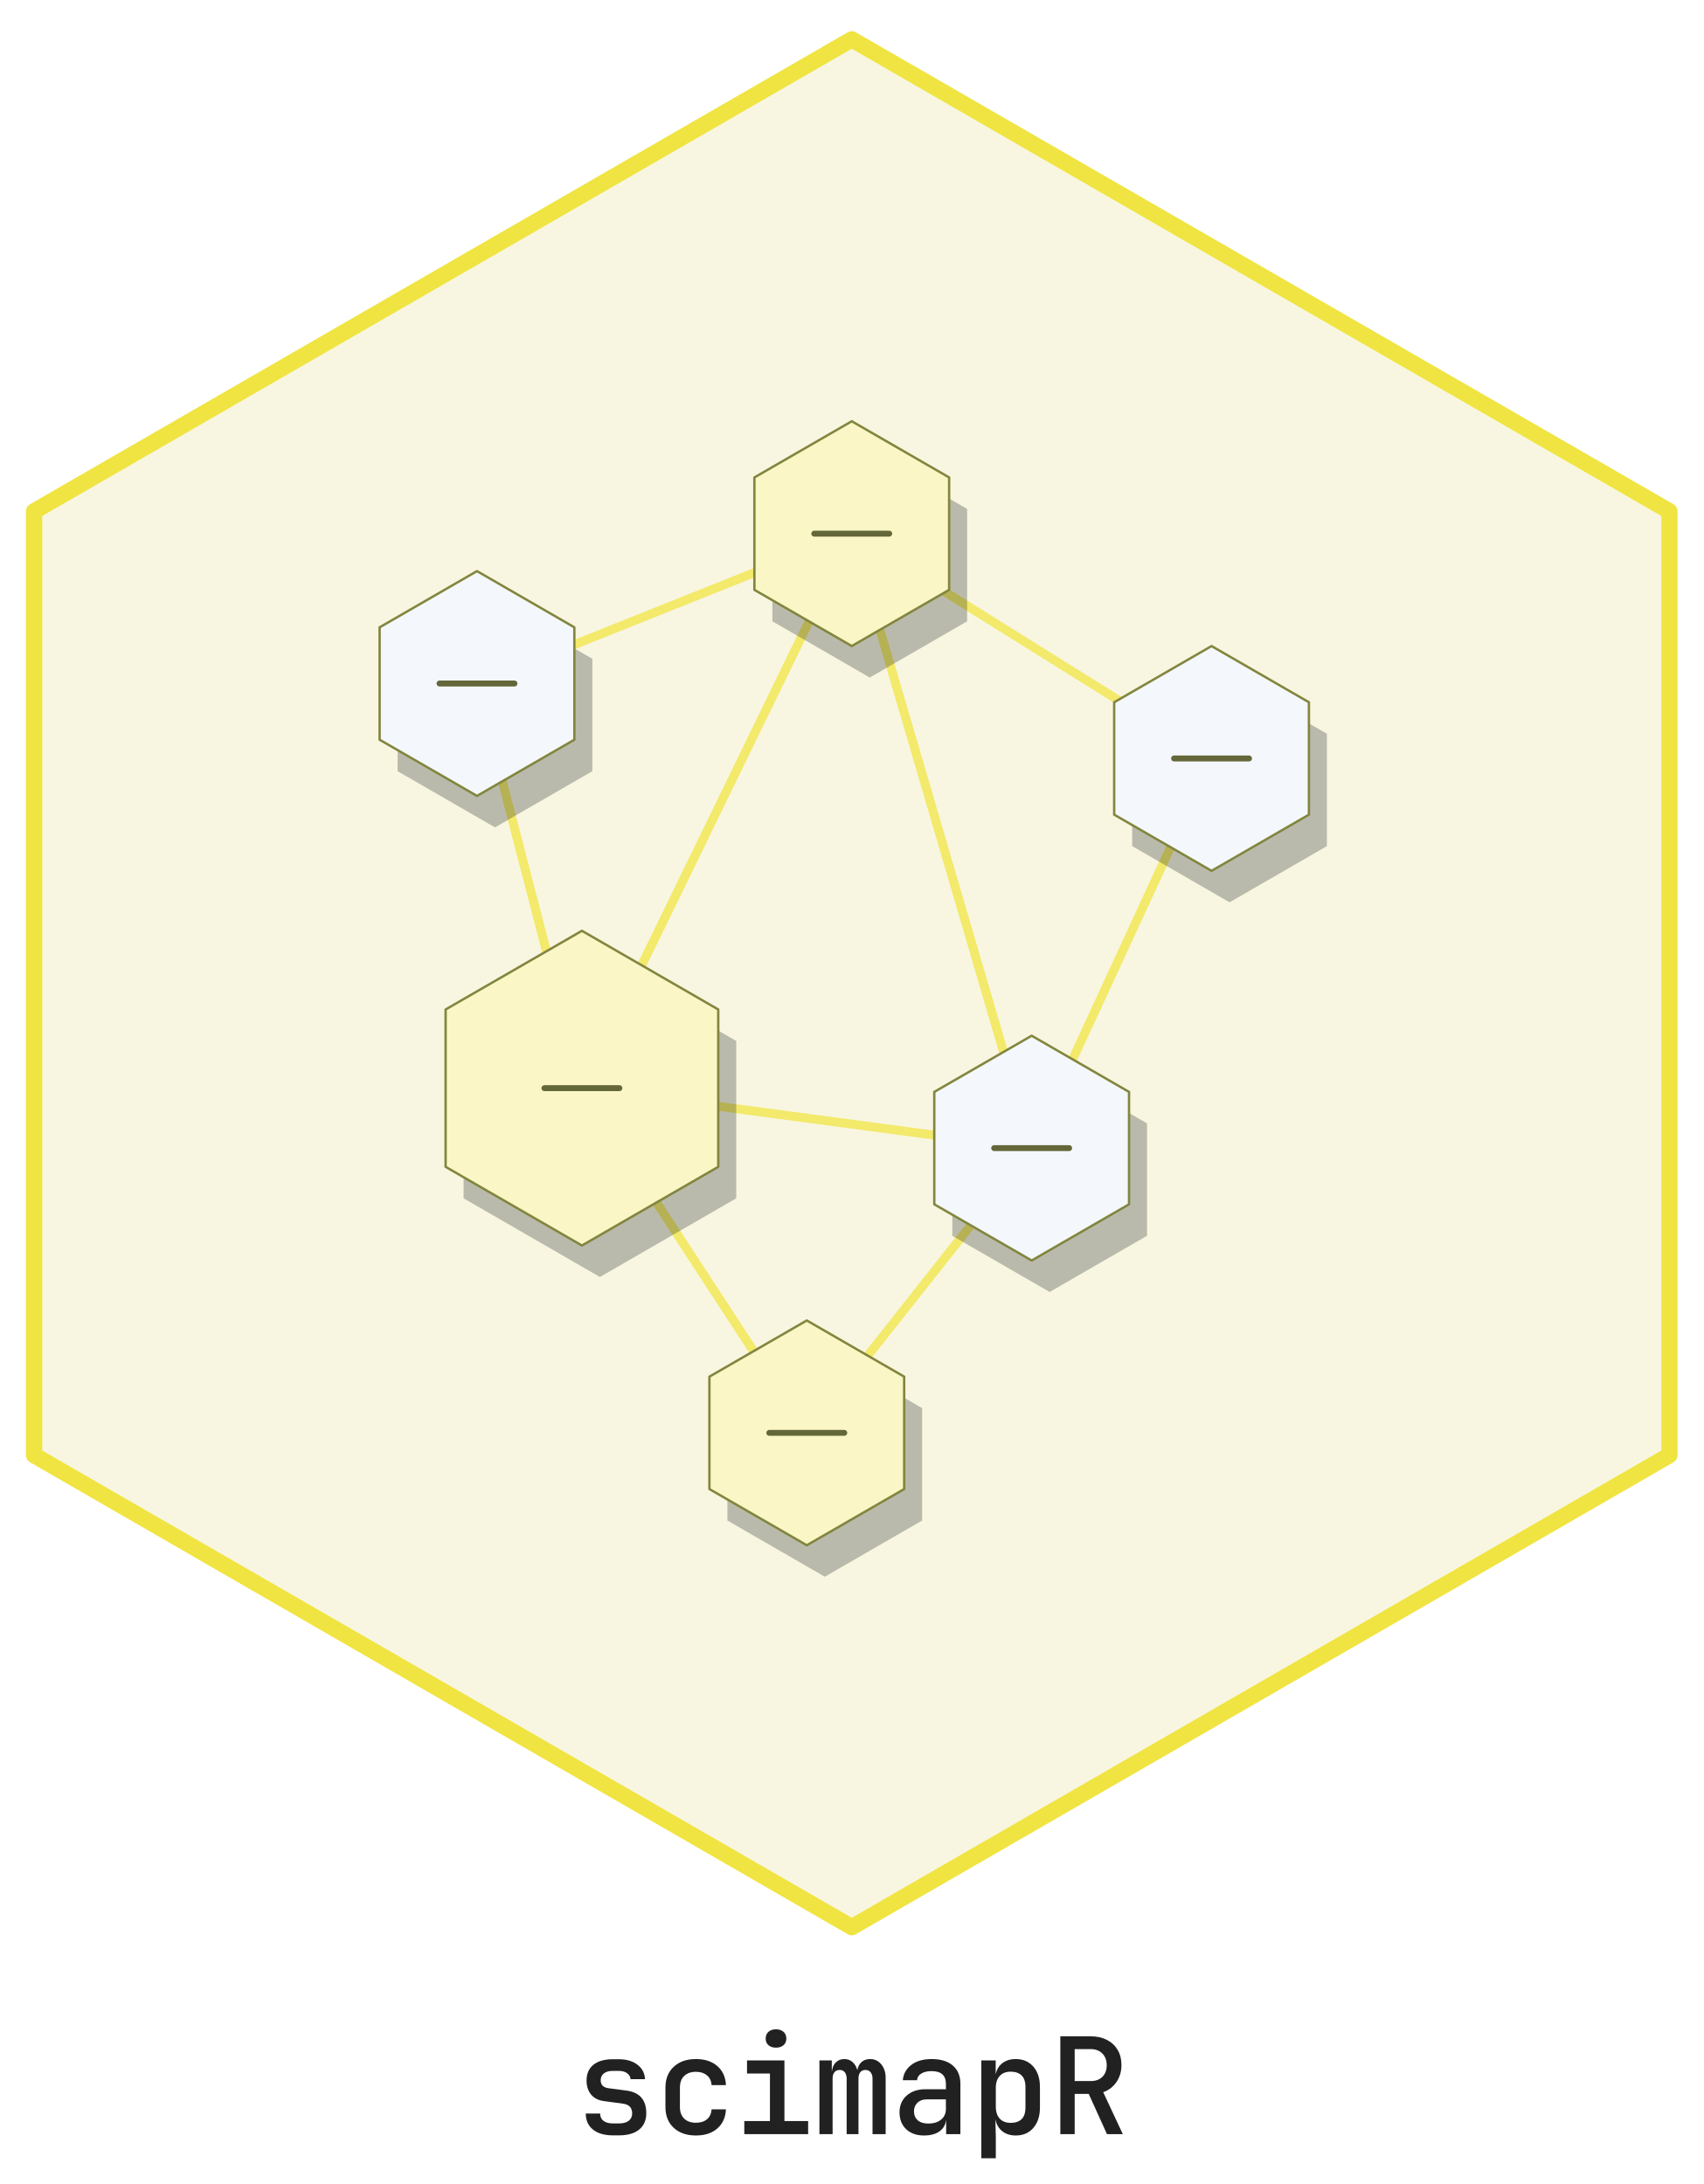
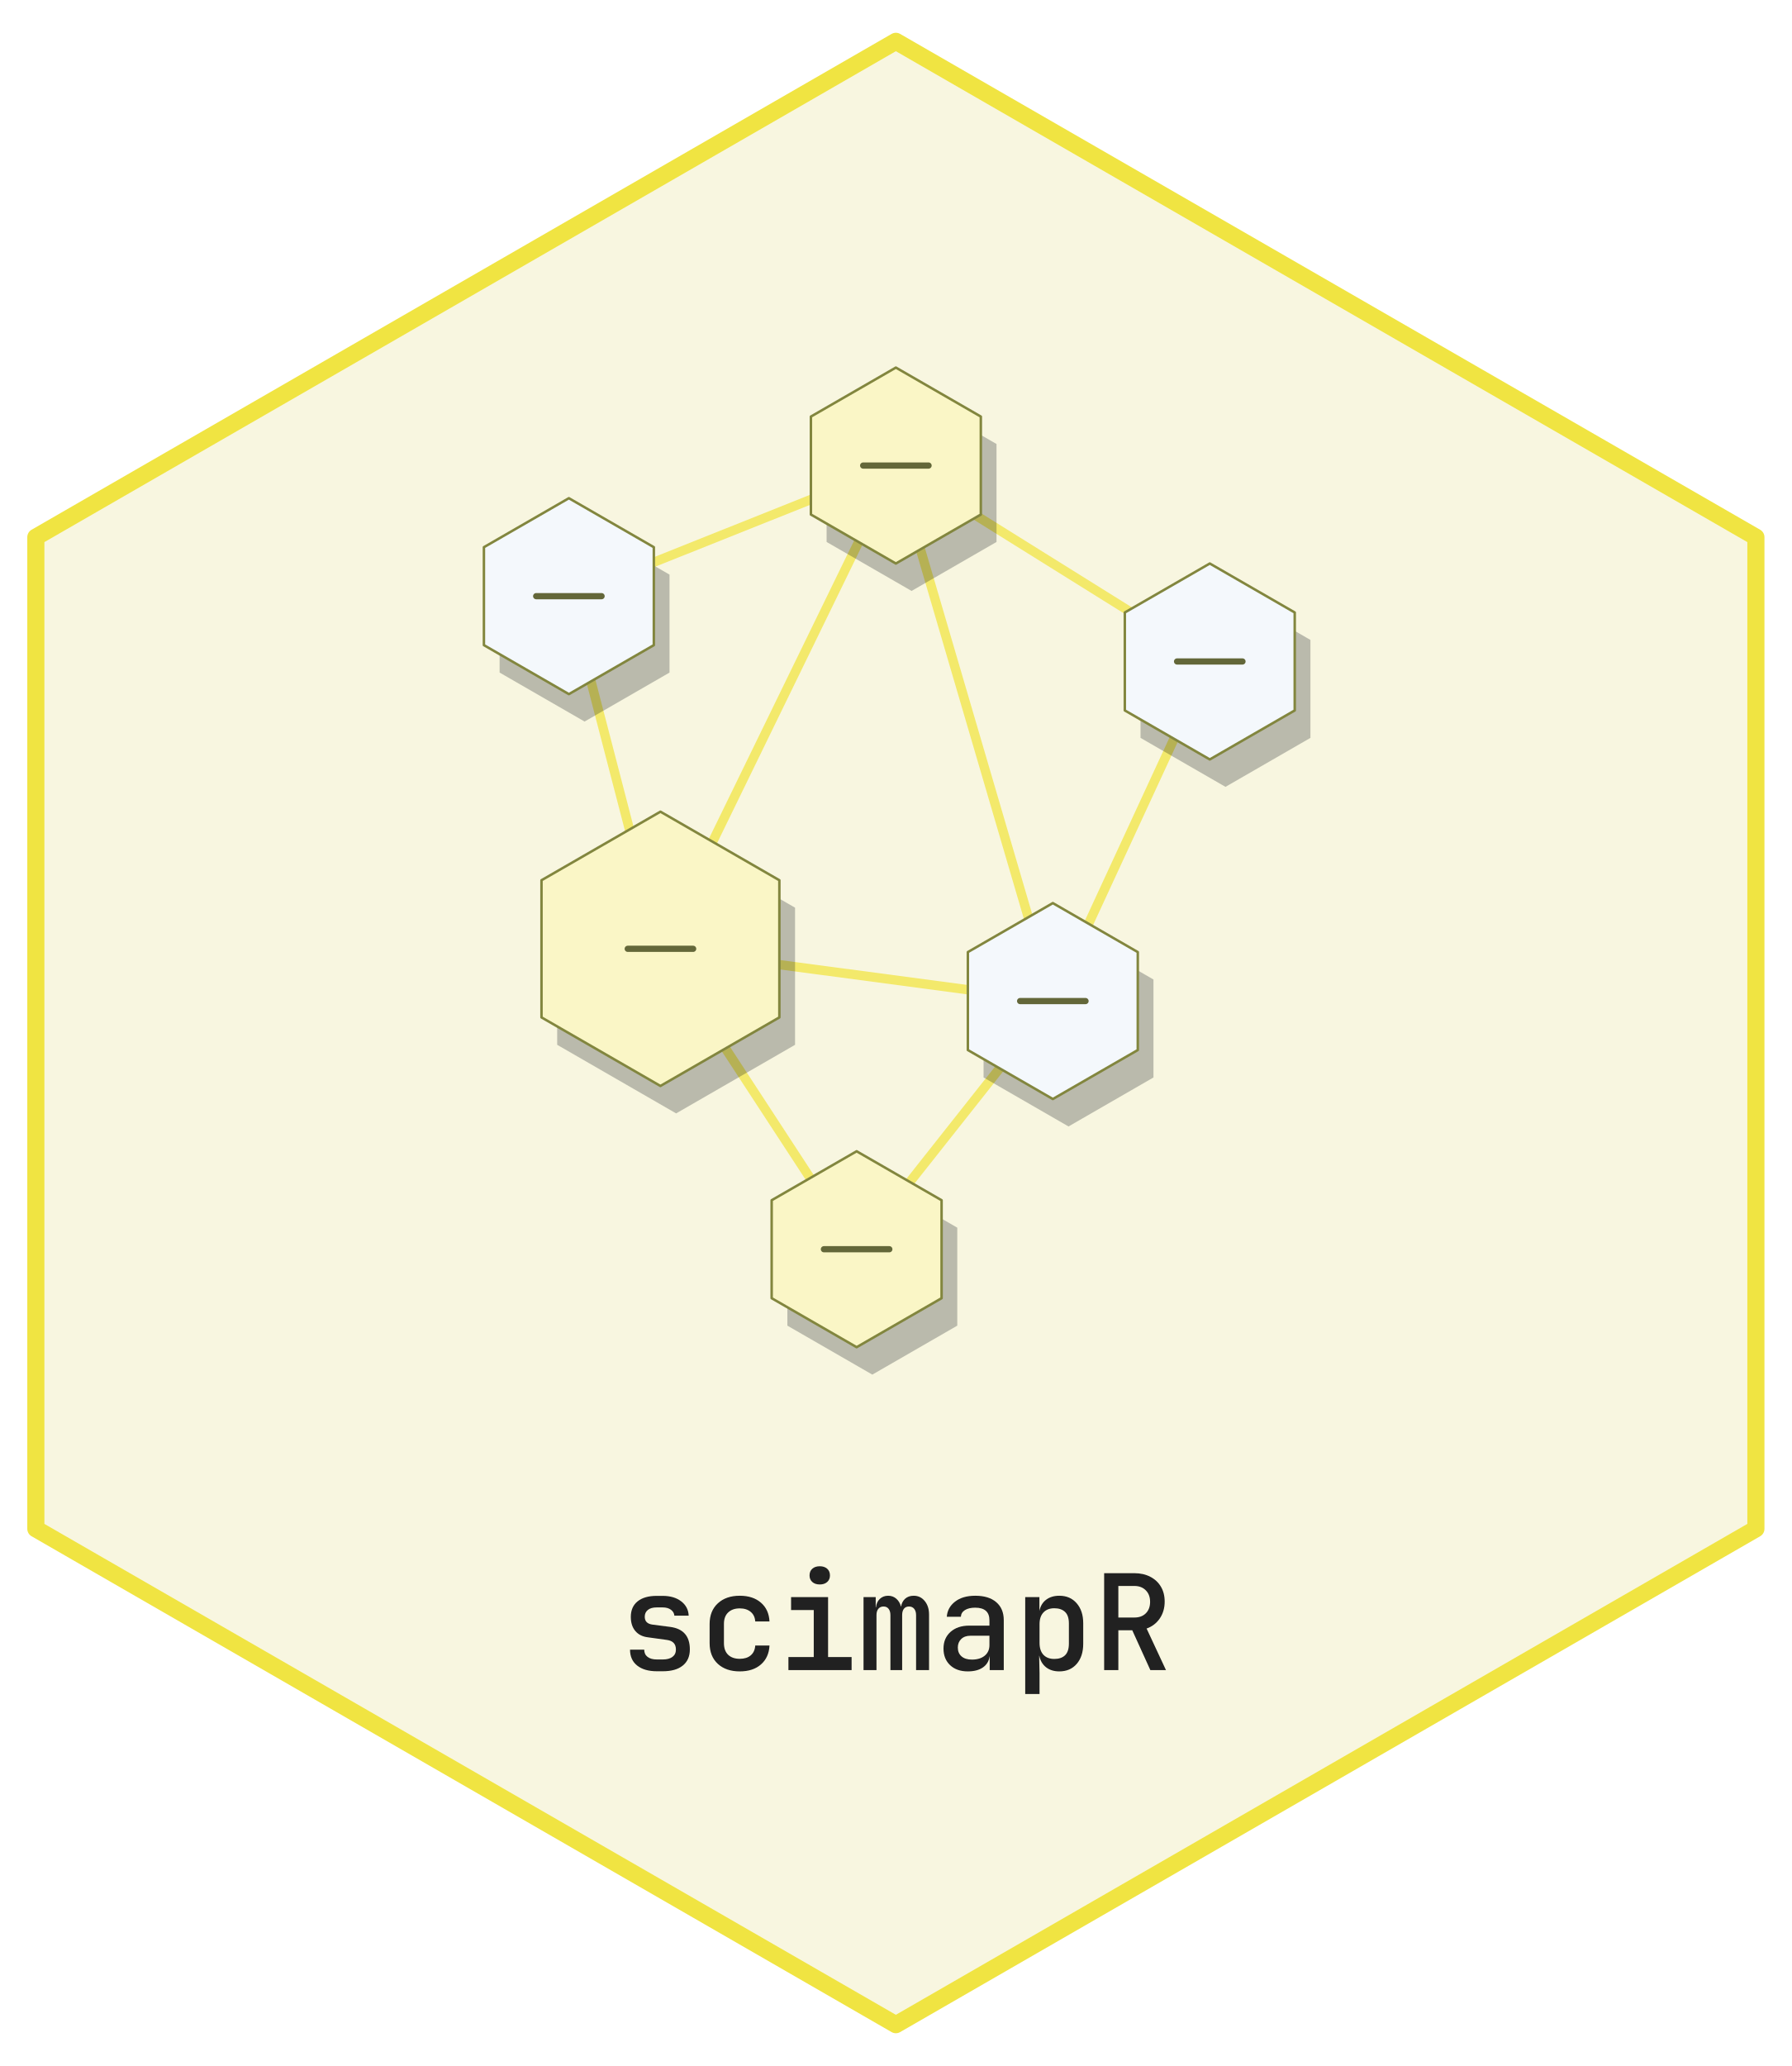
- <svg xmlns="http://www.w3.org/2000/svg" xmlns:xlink="http://www.w3.org/1999/xlink" width="432pt" height="554pt" viewBox="0 0 432 554">
+ <svg xmlns="http://www.w3.org/2000/svg" xmlns:xlink="http://www.w3.org/1999/xlink" width="432pt" height="498pt" viewBox="0 0 432 498">
  <defs>
    <g>
      <g id="glyph-0-0">
-         <path d="M 9.453 0.312 C 7.297 0.312 5.602 -0.176 4.375 -1.156 C 3.156 -2.133 2.547 -3.492 2.547 -5.234 L 6.188 -5.234 C 6.188 -4.441 6.469 -3.82 7.031 -3.375 C 7.602 -2.938 8.41 -2.719 9.453 -2.719 L 10.953 -2.719 C 12.016 -2.719 12.836 -2.938 13.422 -3.375 C 14.016 -3.82 14.312 -4.453 14.312 -5.266 C 14.312 -6.691 13.551 -7.508 12.031 -7.719 L 7.109 -8.391 C 5.723 -8.578 4.648 -9.129 3.891 -10.047 C 3.129 -10.961 2.75 -12.16 2.75 -13.641 C 2.75 -15.336 3.328 -16.656 4.484 -17.594 C 5.641 -18.531 7.273 -19 9.391 -19 L 10.906 -19 C 12.863 -19 14.445 -18.535 15.656 -17.609 C 16.863 -16.68 17.504 -15.457 17.578 -13.938 L 13.906 -13.938 C 13.863 -14.551 13.57 -15.055 13.031 -15.453 C 12.5 -15.848 11.789 -16.047 10.906 -16.047 L 9.391 -16.047 C 8.41 -16.047 7.656 -15.828 7.125 -15.391 C 6.594 -14.961 6.328 -14.391 6.328 -13.672 C 6.328 -12.516 6.973 -11.844 8.266 -11.656 L 12.891 -11.047 C 16.223 -10.598 17.891 -8.68 17.891 -5.297 C 17.891 -3.516 17.285 -2.133 16.078 -1.156 C 14.879 -0.176 13.172 0.312 10.953 0.312 Z M 9.453 0.312 " />
+         <path d="M 8.891 0.281 C 6.867 0.281 5.281 -0.176 4.125 -1.094 C 2.977 -2.008 2.406 -3.285 2.406 -4.922 L 5.828 -4.922 C 5.828 -4.18 6.094 -3.602 6.625 -3.188 C 7.156 -2.77 7.91 -2.562 8.891 -2.562 L 10.297 -2.562 C 11.305 -2.562 12.086 -2.77 12.641 -3.188 C 13.191 -3.602 13.469 -4.191 13.469 -4.953 C 13.469 -6.297 12.754 -7.066 11.328 -7.266 L 6.688 -7.906 C 5.383 -8.07 4.375 -8.586 3.656 -9.453 C 2.945 -10.316 2.594 -11.441 2.594 -12.828 C 2.594 -14.43 3.133 -15.676 4.219 -16.562 C 5.312 -17.445 6.848 -17.891 8.828 -17.891 L 10.266 -17.891 C 12.109 -17.891 13.598 -17.453 14.734 -16.578 C 15.879 -15.703 16.484 -14.551 16.547 -13.125 L 13.094 -13.125 C 13.051 -13.695 12.773 -14.172 12.266 -14.547 C 11.766 -14.922 11.098 -15.109 10.266 -15.109 L 8.828 -15.109 C 7.91 -15.109 7.203 -14.906 6.703 -14.5 C 6.203 -14.094 5.953 -13.547 5.953 -12.859 C 5.953 -11.773 6.562 -11.145 7.781 -10.969 L 12.125 -10.406 C 15.258 -9.977 16.828 -8.172 16.828 -4.984 C 16.828 -3.305 16.258 -2.008 15.125 -1.094 C 14 -0.176 12.391 0.281 10.297 0.281 Z M 8.891 0.281 " />
      </g>
      <g id="glyph-0-1">
-         <path d="M 10.469 0.344 C 8.133 0.344 6.266 -0.301 4.859 -1.594 C 3.453 -2.883 2.75 -4.656 2.75 -6.906 L 2.75 -11.797 C 2.75 -14.035 3.453 -15.801 4.859 -17.094 C 6.266 -18.395 8.133 -19.047 10.469 -19.047 C 12.738 -19.047 14.551 -18.453 15.906 -17.266 C 17.27 -16.086 18 -14.477 18.094 -12.438 L 14.453 -12.438 C 14.379 -13.508 13.984 -14.336 13.266 -14.922 C 12.555 -15.516 11.625 -15.812 10.469 -15.812 C 9.227 -15.812 8.242 -15.461 7.516 -14.766 C 6.785 -14.078 6.422 -13.098 6.422 -11.828 L 6.422 -6.906 C 6.422 -5.613 6.785 -4.617 7.516 -3.922 C 8.242 -3.234 9.227 -2.891 10.469 -2.891 C 11.645 -2.891 12.582 -3.18 13.281 -3.766 C 13.988 -4.359 14.379 -5.203 14.453 -6.297 L 18.094 -6.297 C 18 -4.254 17.27 -2.633 15.906 -1.438 C 14.551 -0.25 12.738 0.344 10.469 0.344 Z M 10.469 0.344 " />
+         <path d="M 9.859 0.312 C 7.66 0.312 5.898 -0.289 4.578 -1.5 C 3.254 -2.719 2.594 -4.383 2.594 -6.5 L 2.594 -11.109 C 2.594 -13.211 3.254 -14.875 4.578 -16.094 C 5.898 -17.312 7.66 -17.922 9.859 -17.922 C 11.992 -17.922 13.695 -17.363 14.969 -16.25 C 16.25 -15.145 16.938 -13.633 17.031 -11.719 L 13.594 -11.719 C 13.531 -12.719 13.16 -13.492 12.484 -14.047 C 11.816 -14.598 10.941 -14.875 9.859 -14.875 C 8.68 -14.875 7.75 -14.547 7.062 -13.891 C 6.383 -13.242 6.047 -12.328 6.047 -11.141 L 6.047 -6.5 C 6.047 -5.281 6.383 -4.344 7.062 -3.688 C 7.75 -3.039 8.68 -2.719 9.859 -2.719 C 10.961 -2.719 11.844 -2.992 12.5 -3.547 C 13.164 -4.109 13.531 -4.898 13.594 -5.922 L 17.031 -5.922 C 16.938 -4.004 16.25 -2.484 14.969 -1.359 C 13.695 -0.242 11.992 0.312 9.859 0.312 Z M 9.859 0.312 " />
      </g>
      <g id="glyph-0-2">
-         <path d="M 2.75 0 L 2.75 -3.328 L 9.25 -3.328 L 9.25 -15.375 L 3.438 -15.375 L 3.438 -18.703 L 12.922 -18.703 L 12.922 -3.328 L 18.938 -3.328 L 18.938 0 Z M 10.781 -21.938 C 9.988 -21.938 9.352 -22.145 8.875 -22.562 C 8.406 -22.977 8.172 -23.535 8.172 -24.234 C 8.172 -24.961 8.406 -25.535 8.875 -25.953 C 9.352 -26.379 9.988 -26.594 10.781 -26.594 C 11.57 -26.594 12.207 -26.379 12.688 -25.953 C 13.164 -25.535 13.406 -24.961 13.406 -24.234 C 13.406 -23.535 13.164 -22.977 12.688 -22.562 C 12.207 -22.145 11.57 -21.938 10.781 -21.938 Z M 10.781 -21.938 " />
+         <path d="M 2.594 0 L 2.594 -3.141 L 8.703 -3.141 L 8.703 -14.469 L 3.234 -14.469 L 3.234 -17.594 L 12.156 -17.594 L 12.156 -3.141 L 17.828 -3.141 L 17.828 0 Z M 10.156 -20.641 C 9.406 -20.641 8.805 -20.836 8.359 -21.234 C 7.91 -21.629 7.688 -22.156 7.688 -22.812 C 7.688 -23.5 7.91 -24.039 8.359 -24.438 C 8.805 -24.832 9.406 -25.031 10.156 -25.031 C 10.895 -25.031 11.488 -24.832 11.938 -24.438 C 12.383 -24.039 12.609 -23.5 12.609 -22.812 C 12.609 -22.156 12.383 -21.629 11.938 -21.234 C 11.488 -20.836 10.895 -20.641 10.156 -20.641 Z M 10.156 -20.641 " />
      </g>
      <g id="glyph-0-3">
-         <path d="M 1.797 0 L 1.797 -18.703 L 4.938 -18.703 L 4.938 -16.078 L 5 -16.078 C 5.094 -16.961 5.422 -17.676 5.984 -18.219 C 6.547 -18.77 7.258 -19.047 8.125 -19.047 C 8.938 -19.047 9.629 -18.789 10.203 -18.281 C 10.785 -17.77 11.191 -17.082 11.422 -16.219 C 11.555 -17.082 11.906 -17.77 12.469 -18.281 C 13.039 -18.789 13.77 -19.047 14.656 -19.047 C 15.812 -19.047 16.754 -18.598 17.484 -17.703 C 18.223 -16.805 18.594 -15.656 18.594 -14.25 L 18.594 0 L 15.266 0 L 15.266 -14.078 C 15.266 -14.754 15.102 -15.289 14.781 -15.688 C 14.469 -16.082 14.031 -16.281 13.469 -16.281 C 12.895 -16.281 12.457 -16.086 12.156 -15.703 C 11.852 -15.316 11.703 -14.785 11.703 -14.109 L 11.703 0 L 8.703 0 L 8.703 -14.078 C 8.703 -14.754 8.547 -15.289 8.234 -15.688 C 7.93 -16.082 7.5 -16.281 6.938 -16.281 C 6.375 -16.281 5.93 -16.086 5.609 -15.703 C 5.297 -15.316 5.141 -14.785 5.141 -14.109 L 5.141 0 Z M 1.797 0 " />
+         <path d="M 1.703 0 L 1.703 -17.594 L 4.641 -17.594 L 4.641 -15.141 L 4.703 -15.141 C 4.785 -15.973 5.094 -16.645 5.625 -17.156 C 6.164 -17.664 6.836 -17.922 7.641 -17.922 C 8.41 -17.922 9.066 -17.68 9.609 -17.203 C 10.16 -16.723 10.539 -16.078 10.75 -15.266 C 10.875 -16.078 11.203 -16.723 11.734 -17.203 C 12.273 -17.68 12.961 -17.922 13.797 -17.922 C 14.879 -17.922 15.766 -17.5 16.453 -16.656 C 17.148 -15.812 17.5 -14.727 17.5 -13.406 L 17.5 0 L 14.375 0 L 14.375 -13.25 C 14.375 -13.883 14.223 -14.391 13.922 -14.766 C 13.617 -15.141 13.203 -15.328 12.672 -15.328 C 12.141 -15.328 11.727 -15.145 11.438 -14.781 C 11.156 -14.414 11.016 -13.914 11.016 -13.281 L 11.016 0 L 8.188 0 L 8.188 -13.25 C 8.188 -13.883 8.039 -14.391 7.75 -14.766 C 7.469 -15.141 7.062 -15.328 6.531 -15.328 C 6 -15.328 5.582 -15.145 5.281 -14.781 C 4.977 -14.414 4.828 -13.914 4.828 -13.281 L 4.828 0 Z M 1.703 0 " />
      </g>
      <g id="glyph-0-4">
-         <path d="M 8.328 0.344 C 6.422 0.344 4.906 -0.191 3.781 -1.266 C 2.664 -2.348 2.109 -3.766 2.109 -5.516 C 2.109 -7.273 2.707 -8.691 3.906 -9.766 C 5.113 -10.848 6.711 -11.391 8.703 -11.391 L 13.875 -11.391 L 13.875 -12.75 C 13.875 -14.906 12.66 -15.984 10.234 -15.984 C 9.148 -15.984 8.273 -15.773 7.609 -15.359 C 6.953 -14.953 6.602 -14.391 6.562 -13.672 L 2.953 -13.672 C 3.066 -15.234 3.77 -16.52 5.062 -17.531 C 6.352 -18.539 8.086 -19.047 10.266 -19.047 C 12.578 -19.047 14.367 -18.492 15.641 -17.391 C 16.91 -16.285 17.547 -14.75 17.547 -12.781 L 17.547 0 L 13.938 0 L 13.938 -3.5 L 13.906 -3.5 C 13.75 -2.301 13.18 -1.359 12.203 -0.672 C 11.234 0.004 9.941 0.344 8.328 0.344 Z M 9.391 -2.688 C 10.766 -2.688 11.852 -3.02 12.656 -3.688 C 13.469 -4.352 13.875 -5.254 13.875 -6.391 L 13.875 -8.812 L 8.969 -8.812 C 8 -8.812 7.223 -8.523 6.641 -7.953 C 6.066 -7.391 5.781 -6.664 5.781 -5.781 C 5.781 -4.832 6.098 -4.078 6.734 -3.516 C 7.367 -2.961 8.254 -2.688 9.391 -2.688 Z M 9.391 -2.688 " />
+         <path d="M 7.844 0.312 C 6.051 0.312 4.625 -0.191 3.562 -1.203 C 2.508 -2.211 1.984 -3.539 1.984 -5.188 C 1.984 -6.852 2.547 -8.191 3.672 -9.203 C 4.805 -10.211 6.312 -10.719 8.188 -10.719 L 13.062 -10.719 L 13.062 -12 C 13.062 -14.031 11.914 -15.047 9.625 -15.047 C 8.602 -15.047 7.781 -14.852 7.156 -14.469 C 6.539 -14.082 6.211 -13.547 6.172 -12.859 L 2.781 -12.859 C 2.883 -14.336 3.547 -15.551 4.766 -16.5 C 5.984 -17.445 7.613 -17.922 9.656 -17.922 C 11.832 -17.922 13.52 -17.398 14.719 -16.359 C 15.914 -15.328 16.516 -13.883 16.516 -12.031 L 16.516 0 L 13.125 0 L 13.125 -3.297 L 13.094 -3.297 C 12.938 -2.16 12.398 -1.273 11.484 -0.641 C 10.566 -0.004 9.352 0.312 7.844 0.312 Z M 8.828 -2.531 C 10.129 -2.531 11.16 -2.844 11.922 -3.469 C 12.68 -4.102 13.062 -4.953 13.062 -6.016 L 13.062 -8.281 L 8.453 -8.281 C 7.535 -8.281 6.801 -8.016 6.25 -7.484 C 5.707 -6.953 5.438 -6.27 5.438 -5.438 C 5.438 -4.539 5.734 -3.832 6.328 -3.312 C 6.93 -2.789 7.766 -2.531 8.828 -2.531 Z M 8.828 -2.531 " />
      </g>
      <g id="glyph-0-5">
-         <path d="M 2.859 6.125 L 2.859 -18.703 L 6.5 -18.703 L 6.5 -15.156 C 6.75 -16.383 7.316 -17.336 8.203 -18.016 C 9.098 -18.703 10.227 -19.047 11.594 -19.047 C 13.445 -19.047 14.93 -18.406 16.047 -17.125 C 17.16 -15.844 17.719 -14.133 17.719 -12 L 17.719 -6.734 C 17.719 -4.578 17.16 -2.859 16.047 -1.578 C 14.93 -0.297 13.445 0.344 11.594 0.344 C 10.227 0.344 9.094 -0.008 8.188 -0.719 C 7.281 -1.438 6.703 -2.422 6.453 -3.672 L 6.422 -3.672 L 6.531 0.781 L 6.531 6.125 Z M 10.297 -2.859 C 11.473 -2.859 12.391 -3.164 13.047 -3.781 C 13.711 -4.406 14.047 -5.41 14.047 -6.797 L 14.047 -11.938 C 14.047 -13.289 13.711 -14.281 13.047 -14.906 C 12.391 -15.531 11.473 -15.844 10.297 -15.844 C 9.117 -15.844 8.195 -15.484 7.531 -14.766 C 6.863 -14.055 6.531 -13.055 6.531 -11.766 L 6.531 -6.969 C 6.531 -5.656 6.863 -4.641 7.531 -3.922 C 8.195 -3.211 9.117 -2.859 10.297 -2.859 Z M 10.297 -2.859 " />
+         <path d="M 2.688 5.766 L 2.688 -17.594 L 6.109 -17.594 L 6.109 -14.266 C 6.348 -15.422 6.883 -16.316 7.719 -16.953 C 8.562 -17.598 9.625 -17.922 10.906 -17.922 C 12.656 -17.922 14.051 -17.316 15.094 -16.109 C 16.145 -14.898 16.672 -13.297 16.672 -11.297 L 16.672 -6.344 C 16.672 -4.312 16.145 -2.691 15.094 -1.484 C 14.051 -0.285 12.656 0.312 10.906 0.312 C 9.625 0.312 8.555 -0.02 7.703 -0.688 C 6.859 -1.363 6.316 -2.285 6.078 -3.453 L 6.047 -3.453 L 6.141 0.734 L 6.141 5.766 Z M 9.703 -2.688 C 10.805 -2.688 11.664 -2.977 12.281 -3.562 C 12.906 -4.156 13.219 -5.102 13.219 -6.406 L 13.219 -11.234 C 13.219 -12.516 12.906 -13.445 12.281 -14.031 C 11.664 -14.613 10.805 -14.906 9.703 -14.906 C 8.586 -14.906 7.711 -14.566 7.078 -13.891 C 6.453 -13.223 6.141 -12.285 6.141 -11.078 L 6.141 -6.562 C 6.141 -5.32 6.453 -4.363 7.078 -3.688 C 7.711 -3.02 8.586 -2.688 9.703 -2.688 Z M 9.703 -2.688 " />
      </g>
      <g id="glyph-0-6">
-         <path d="M 2.891 0 L 2.891 -24.812 L 10.641 -24.812 C 12.18 -24.812 13.535 -24.508 14.703 -23.906 C 15.867 -23.312 16.773 -22.469 17.422 -21.375 C 18.066 -20.289 18.391 -19.016 18.391 -17.547 C 18.391 -15.891 17.969 -14.445 17.125 -13.219 C 16.289 -12 15.172 -11.141 13.766 -10.641 L 18.734 0 L 14.719 0 L 10.094 -10.203 L 6.531 -10.203 L 6.531 0 Z M 6.531 -13.469 L 10.641 -13.469 C 11.867 -13.469 12.844 -13.828 13.562 -14.547 C 14.289 -15.273 14.656 -16.25 14.656 -17.469 C 14.656 -18.719 14.285 -19.711 13.547 -20.453 C 12.805 -21.191 11.836 -21.562 10.641 -21.562 L 6.531 -21.562 Z M 6.531 -13.469 " />
+         <path d="M 2.719 0 L 2.719 -23.359 L 10.016 -23.359 C 11.461 -23.359 12.734 -23.07 13.828 -22.5 C 14.93 -21.938 15.785 -21.145 16.391 -20.125 C 17.004 -19.102 17.312 -17.898 17.312 -16.516 C 17.312 -14.953 16.914 -13.594 16.125 -12.438 C 15.332 -11.289 14.273 -10.484 12.953 -10.016 L 17.625 0 L 13.859 0 L 9.5 -9.594 L 6.141 -9.594 L 6.141 0 Z M 6.141 -12.672 L 10.016 -12.672 C 11.172 -12.672 12.086 -13.008 12.766 -13.688 C 13.453 -14.375 13.797 -15.297 13.797 -16.453 C 13.797 -17.617 13.445 -18.547 12.75 -19.234 C 12.062 -19.93 11.148 -20.281 10.016 -20.281 L 6.141 -20.281 Z M 6.141 -12.672 " />
      </g>
    </g>
  </defs>
-   <path fill-rule="nonzero" fill="rgb(97.255%, 96.471%, 87.843%)" fill-opacity="1" stroke-width="4.125" stroke-linecap="round" stroke-linejoin="round" stroke="rgb(94.118%, 89.412%, 25.882%)" stroke-opacity="1" stroke-miterlimit="10" d="M 216 9.977 L 423.359 129.695 L 423.359 369.133 L 216 488.855 L 8.641 369.133 L 8.641 129.695 Z M 216 9.977 " />
-   <path fill="none" stroke-width="2.25" stroke-linecap="round" stroke-linejoin="round" stroke="rgb(95.294%, 91.373%, 41.961%)" stroke-opacity="1" stroke-miterlimit="10" d="M 120.961 173.383 L 216 135.367 " />
-   <path fill="none" stroke-width="2.25" stroke-linecap="round" stroke-linejoin="round" stroke="rgb(95.294%, 91.373%, 41.961%)" stroke-opacity="1" stroke-miterlimit="10" d="M 216 135.367 L 307.238 192.391 " />
-   <path fill="none" stroke-width="2.25" stroke-linecap="round" stroke-linejoin="round" stroke="rgb(95.294%, 91.373%, 41.961%)" stroke-opacity="1" stroke-miterlimit="10" d="M 120.961 173.383 L 147.57 276.027 " />
-   <path fill="none" stroke-width="2.25" stroke-linecap="round" stroke-linejoin="round" stroke="rgb(95.294%, 91.373%, 41.961%)" stroke-opacity="1" stroke-miterlimit="10" d="M 216 135.367 L 147.57 276.027 " />
-   <path fill="none" stroke-width="2.25" stroke-linecap="round" stroke-linejoin="round" stroke="rgb(95.294%, 91.373%, 41.961%)" stroke-opacity="1" stroke-miterlimit="10" d="M 307.238 192.391 L 261.621 291.234 " />
-   <path fill="none" stroke-width="2.25" stroke-linecap="round" stroke-linejoin="round" stroke="rgb(95.294%, 91.373%, 41.961%)" stroke-opacity="1" stroke-miterlimit="10" d="M 147.57 276.027 L 261.621 291.234 " />
-   <path fill="none" stroke-width="2.25" stroke-linecap="round" stroke-linejoin="round" stroke="rgb(95.294%, 91.373%, 41.961%)" stroke-opacity="1" stroke-miterlimit="10" d="M 147.57 276.027 L 204.594 363.465 " />
-   <path fill="none" stroke-width="2.25" stroke-linecap="round" stroke-linejoin="round" stroke="rgb(95.294%, 91.373%, 41.961%)" stroke-opacity="1" stroke-miterlimit="10" d="M 261.621 291.234 L 204.594 363.465 " />
-   <path fill="none" stroke-width="2.25" stroke-linecap="round" stroke-linejoin="round" stroke="rgb(95.294%, 91.373%, 41.961%)" stroke-opacity="1" stroke-miterlimit="10" d="M 216 135.367 L 261.621 291.234 " />
-   <path fill-rule="nonzero" fill="rgb(1.176%, 3.922%, 7.059%)" fill-opacity="0.251" d="M 125.523 152.855 L 100.828 167.109 L 100.828 195.621 L 125.523 209.879 L 150.215 195.621 L 150.215 167.109 Z M 125.523 152.855 " />
-   <path fill-rule="nonzero" fill="rgb(95.686%, 97.255%, 98.824%)" fill-opacity="1" stroke-width="0.6" stroke-linecap="round" stroke-linejoin="round" stroke="rgb(50.98%, 52.549%, 24.314%)" stroke-opacity="1" stroke-miterlimit="10" d="M 120.961 144.871 L 96.27 159.129 L 96.27 187.641 L 120.961 201.895 L 145.652 187.641 L 145.652 159.129 Z M 120.961 144.871 " />
-   <path fill="none" stroke-width="1.5" stroke-linecap="round" stroke-linejoin="round" stroke="rgb(38.824%, 40.392%, 22.353%)" stroke-opacity="1" stroke-miterlimit="10" d="M 111.457 173.383 L 130.465 173.383 " />
-   <path fill-rule="nonzero" fill="rgb(1.176%, 3.922%, 7.059%)" fill-opacity="0.251" d="M 220.562 114.84 L 195.871 129.094 L 195.871 157.605 L 220.562 171.863 L 245.254 157.605 L 245.254 129.094 Z M 220.562 114.84 " />
-   <path fill-rule="nonzero" fill="rgb(98.039%, 96.471%, 77.647%)" fill-opacity="1" stroke-width="0.6" stroke-linecap="round" stroke-linejoin="round" stroke="rgb(50.98%, 52.549%, 24.314%)" stroke-opacity="1" stroke-miterlimit="10" d="M 216 106.855 L 191.309 121.109 L 191.309 149.625 L 216 163.879 L 240.691 149.625 L 240.691 121.109 Z M 216 106.855 " />
-   <path fill="none" stroke-width="1.5" stroke-linecap="round" stroke-linejoin="round" stroke="rgb(38.824%, 40.392%, 22.353%)" stroke-opacity="1" stroke-miterlimit="10" d="M 206.496 135.367 L 225.504 135.367 " />
-   <path fill-rule="nonzero" fill="rgb(1.176%, 3.922%, 7.059%)" fill-opacity="0.251" d="M 311.801 171.863 L 287.109 186.117 L 287.109 214.629 L 311.801 228.887 L 336.492 214.629 L 336.492 186.117 Z M 311.801 171.863 " />
-   <path fill-rule="nonzero" fill="rgb(95.686%, 97.255%, 98.824%)" fill-opacity="1" stroke-width="0.6" stroke-linecap="round" stroke-linejoin="round" stroke="rgb(50.98%, 52.549%, 24.314%)" stroke-opacity="1" stroke-miterlimit="10" d="M 307.238 163.879 L 282.547 178.137 L 282.547 206.648 L 307.238 220.902 L 331.93 206.648 L 331.93 178.137 Z M 307.238 163.879 " />
-   <path fill="none" stroke-width="1.5" stroke-linecap="round" stroke-linejoin="round" stroke="rgb(38.824%, 40.392%, 22.353%)" stroke-opacity="1" stroke-miterlimit="10" d="M 297.734 192.391 L 316.742 192.391 " />
-   <path fill-rule="nonzero" fill="rgb(1.176%, 3.922%, 7.059%)" fill-opacity="0.251" d="M 152.133 244.094 L 117.562 264.051 L 117.562 303.969 L 152.133 323.926 L 186.703 303.969 L 186.703 264.051 Z M 152.133 244.094 " />
-   <path fill-rule="nonzero" fill="rgb(98.039%, 96.471%, 77.647%)" fill-opacity="1" stroke-width="0.6" stroke-linecap="round" stroke-linejoin="round" stroke="rgb(50.98%, 52.549%, 24.314%)" stroke-opacity="1" stroke-miterlimit="10" d="M 147.57 236.109 L 113.004 256.066 L 113.004 295.984 L 147.57 315.941 L 182.141 295.984 L 182.141 256.066 Z M 147.57 236.109 " />
-   <path fill="none" stroke-width="1.5" stroke-linecap="round" stroke-linejoin="round" stroke="rgb(38.824%, 40.392%, 22.353%)" stroke-opacity="1" stroke-miterlimit="10" d="M 138.066 276.027 L 157.074 276.027 " />
-   <path fill-rule="nonzero" fill="rgb(1.176%, 3.922%, 7.059%)" fill-opacity="0.251" d="M 266.18 270.703 L 241.488 284.961 L 241.488 313.473 L 266.18 327.727 L 290.875 313.473 L 290.875 284.961 Z M 266.18 270.703 " />
-   <path fill-rule="nonzero" fill="rgb(95.686%, 97.255%, 98.824%)" fill-opacity="1" stroke-width="0.6" stroke-linecap="round" stroke-linejoin="round" stroke="rgb(50.98%, 52.549%, 24.314%)" stroke-opacity="1" stroke-miterlimit="10" d="M 261.621 262.723 L 236.926 276.977 L 236.926 305.488 L 261.621 319.746 L 286.312 305.488 L 286.312 276.977 Z M 261.621 262.723 " />
-   <path fill="none" stroke-width="1.5" stroke-linecap="round" stroke-linejoin="round" stroke="rgb(38.824%, 40.392%, 22.353%)" stroke-opacity="1" stroke-miterlimit="10" d="M 252.113 291.234 L 271.125 291.234 " />
-   <path fill-rule="nonzero" fill="rgb(1.176%, 3.922%, 7.059%)" fill-opacity="0.251" d="M 209.156 342.934 L 184.465 357.191 L 184.465 385.703 L 209.156 399.957 L 233.848 385.703 L 233.848 357.191 Z M 209.156 342.934 " />
-   <path fill-rule="nonzero" fill="rgb(98.039%, 96.471%, 77.647%)" fill-opacity="1" stroke-width="0.6" stroke-linecap="round" stroke-linejoin="round" stroke="rgb(50.98%, 52.549%, 24.314%)" stroke-opacity="1" stroke-miterlimit="10" d="M 204.594 334.953 L 179.902 349.207 L 179.902 377.719 L 204.594 391.977 L 229.289 377.719 L 229.289 349.207 Z M 204.594 334.953 " />
-   <path fill="none" stroke-width="1.5" stroke-linecap="round" stroke-linejoin="round" stroke="rgb(38.824%, 40.392%, 22.353%)" stroke-opacity="1" stroke-miterlimit="10" d="M 195.09 363.465 L 214.098 363.465 " />
+   <path fill-rule="nonzero" fill="rgb(97.255%, 96.471%, 87.843%)" fill-opacity="1" stroke-width="4.125" stroke-linecap="round" stroke-linejoin="round" stroke="rgb(94.118%, 89.412%, 25.882%)" stroke-opacity="1" stroke-miterlimit="10" d="M 216 9.961 L 423.359 129.48 L 423.359 368.52 L 216 488.039 L 8.641 368.52 L 8.641 129.48 Z M 216 9.961 " />
+   <path fill="none" stroke-width="2.25" stroke-linecap="round" stroke-linejoin="round" stroke="rgb(95.294%, 91.373%, 41.961%)" stroke-opacity="1" stroke-miterlimit="10" d="M 137.16 143.703 L 216 112.219 " />
+   <path fill="none" stroke-width="2.25" stroke-linecap="round" stroke-linejoin="round" stroke="rgb(95.294%, 91.373%, 41.961%)" stroke-opacity="1" stroke-miterlimit="10" d="M 216 112.219 L 291.688 159.445 " />
+   <path fill="none" stroke-width="2.25" stroke-linecap="round" stroke-linejoin="round" stroke="rgb(95.294%, 91.373%, 41.961%)" stroke-opacity="1" stroke-miterlimit="10" d="M 137.16 143.703 L 159.234 228.707 " />
+   <path fill="none" stroke-width="2.25" stroke-linecap="round" stroke-linejoin="round" stroke="rgb(95.294%, 91.373%, 41.961%)" stroke-opacity="1" stroke-miterlimit="10" d="M 216 112.219 L 159.234 228.707 " />
+   <path fill="none" stroke-width="2.25" stroke-linecap="round" stroke-linejoin="round" stroke="rgb(95.294%, 91.373%, 41.961%)" stroke-opacity="1" stroke-miterlimit="10" d="M 291.688 159.445 L 253.844 241.301 " />
+   <path fill="none" stroke-width="2.25" stroke-linecap="round" stroke-linejoin="round" stroke="rgb(95.294%, 91.373%, 41.961%)" stroke-opacity="1" stroke-miterlimit="10" d="M 159.234 228.707 L 253.844 241.301 " />
+   <path fill="none" stroke-width="2.25" stroke-linecap="round" stroke-linejoin="round" stroke="rgb(95.294%, 91.373%, 41.961%)" stroke-opacity="1" stroke-miterlimit="10" d="M 159.234 228.707 L 206.539 301.121 " />
+   <path fill="none" stroke-width="2.25" stroke-linecap="round" stroke-linejoin="round" stroke="rgb(95.294%, 91.373%, 41.961%)" stroke-opacity="1" stroke-miterlimit="10" d="M 253.844 241.301 L 206.539 301.121 " />
+   <path fill="none" stroke-width="2.25" stroke-linecap="round" stroke-linejoin="round" stroke="rgb(95.294%, 91.373%, 41.961%)" stroke-opacity="1" stroke-miterlimit="10" d="M 216 112.219 L 253.844 241.301 " />
+   <path fill-rule="nonzero" fill="rgb(1.176%, 3.922%, 7.059%)" fill-opacity="0.251" d="M 140.945 126.703 L 120.461 138.508 L 120.461 162.121 L 140.945 173.926 L 161.426 162.121 L 161.426 138.508 Z M 140.945 126.703 " />
+   <path fill-rule="nonzero" fill="rgb(95.686%, 97.255%, 98.824%)" fill-opacity="1" stroke-width="0.6" stroke-linecap="round" stroke-linejoin="round" stroke="rgb(50.98%, 52.549%, 24.314%)" stroke-opacity="1" stroke-miterlimit="10" d="M 137.16 120.09 L 116.676 131.898 L 116.676 155.508 L 137.16 167.316 L 157.645 155.508 L 157.645 131.898 Z M 137.16 120.09 " />
+   <path fill="none" stroke-width="1.5" stroke-linecap="round" stroke-linejoin="round" stroke="rgb(38.824%, 40.392%, 22.353%)" stroke-opacity="1" stroke-miterlimit="10" d="M 129.277 143.703 L 145.043 143.703 " />
+   <path fill-rule="nonzero" fill="rgb(1.176%, 3.922%, 7.059%)" fill-opacity="0.251" d="M 219.785 95.219 L 199.301 107.023 L 199.301 130.637 L 219.785 142.445 L 240.266 130.637 L 240.266 107.023 Z M 219.785 95.219 " />
+   <path fill-rule="nonzero" fill="rgb(98.039%, 96.471%, 77.647%)" fill-opacity="1" stroke-width="0.6" stroke-linecap="round" stroke-linejoin="round" stroke="rgb(50.98%, 52.549%, 24.314%)" stroke-opacity="1" stroke-miterlimit="10" d="M 216 88.605 L 195.516 100.414 L 195.516 124.027 L 216 135.832 L 236.484 124.027 L 236.484 100.414 Z M 216 88.605 " />
+   <path fill="none" stroke-width="1.5" stroke-linecap="round" stroke-linejoin="round" stroke="rgb(38.824%, 40.392%, 22.353%)" stroke-opacity="1" stroke-miterlimit="10" d="M 208.117 112.219 L 223.883 112.219 " />
+   <path fill-rule="nonzero" fill="rgb(1.176%, 3.922%, 7.059%)" fill-opacity="0.251" d="M 295.473 142.445 L 274.988 154.25 L 274.988 177.863 L 295.473 189.668 L 315.953 177.863 L 315.953 154.25 Z M 295.473 142.445 " />
+   <path fill-rule="nonzero" fill="rgb(95.686%, 97.255%, 98.824%)" fill-opacity="1" stroke-width="0.6" stroke-linecap="round" stroke-linejoin="round" stroke="rgb(50.98%, 52.549%, 24.314%)" stroke-opacity="1" stroke-miterlimit="10" d="M 291.688 135.832 L 271.203 147.637 L 271.203 171.25 L 291.688 183.059 L 312.168 171.25 L 312.168 147.637 Z M 291.688 135.832 " />
+   <path fill="none" stroke-width="1.5" stroke-linecap="round" stroke-linejoin="round" stroke="rgb(38.824%, 40.392%, 22.353%)" stroke-opacity="1" stroke-miterlimit="10" d="M 283.801 159.445 L 299.57 159.445 " />
+   <path fill-rule="nonzero" fill="rgb(1.176%, 3.922%, 7.059%)" fill-opacity="0.251" d="M 163.02 202.262 L 134.344 218.793 L 134.344 251.848 L 163.02 268.379 L 191.695 251.848 L 191.695 218.793 Z M 163.02 202.262 " />
+   <path fill-rule="nonzero" fill="rgb(98.039%, 96.471%, 77.647%)" fill-opacity="1" stroke-width="0.6" stroke-linecap="round" stroke-linejoin="round" stroke="rgb(50.98%, 52.549%, 24.314%)" stroke-opacity="1" stroke-miterlimit="10" d="M 159.234 195.652 L 130.559 212.18 L 130.559 245.238 L 159.234 261.766 L 187.91 245.238 L 187.91 212.18 Z M 159.234 195.652 " />
+   <path fill="none" stroke-width="1.5" stroke-linecap="round" stroke-linejoin="round" stroke="rgb(38.824%, 40.392%, 22.353%)" stroke-opacity="1" stroke-miterlimit="10" d="M 151.352 228.707 L 167.121 228.707 " />
+   <path fill-rule="nonzero" fill="rgb(1.176%, 3.922%, 7.059%)" fill-opacity="0.251" d="M 257.629 224.301 L 237.145 236.105 L 237.145 259.719 L 257.629 271.527 L 278.109 259.719 L 278.109 236.105 Z M 257.629 224.301 " />
+   <path fill-rule="nonzero" fill="rgb(95.686%, 97.255%, 98.824%)" fill-opacity="1" stroke-width="0.6" stroke-linecap="round" stroke-linejoin="round" stroke="rgb(50.98%, 52.549%, 24.314%)" stroke-opacity="1" stroke-miterlimit="10" d="M 253.844 217.688 L 233.359 229.496 L 233.359 253.109 L 253.844 264.914 L 274.328 253.109 L 274.328 229.496 Z M 253.844 217.688 " />
+   <path fill="none" stroke-width="1.5" stroke-linecap="round" stroke-linejoin="round" stroke="rgb(38.824%, 40.392%, 22.353%)" stroke-opacity="1" stroke-miterlimit="10" d="M 245.961 241.301 L 261.727 241.301 " />
+   <path fill-rule="nonzero" fill="rgb(1.176%, 3.922%, 7.059%)" fill-opacity="0.251" d="M 210.324 284.121 L 189.84 295.926 L 189.84 319.539 L 210.324 331.344 L 230.809 319.539 L 230.809 295.926 Z M 210.324 284.121 " />
+   <path fill-rule="nonzero" fill="rgb(98.039%, 96.471%, 77.647%)" fill-opacity="1" stroke-width="0.6" stroke-linecap="round" stroke-linejoin="round" stroke="rgb(50.98%, 52.549%, 24.314%)" stroke-opacity="1" stroke-miterlimit="10" d="M 206.539 277.508 L 186.055 289.312 L 186.055 312.926 L 206.539 324.734 L 227.023 312.926 L 227.023 289.312 Z M 206.539 277.508 " />
+   <path fill="none" stroke-width="1.5" stroke-linecap="round" stroke-linejoin="round" stroke="rgb(38.824%, 40.392%, 22.353%)" stroke-opacity="1" stroke-miterlimit="10" d="M 198.656 301.121 L 214.422 301.121 " />
  <g fill="rgb(12.941%, 12.941%, 12.941%)" fill-opacity="1">
-     <use xlink:href="#glyph-0-0" x="146" y="541.352" />
-     <use xlink:href="#glyph-0-1" x="166" y="541.352" />
-     <use xlink:href="#glyph-0-2" x="186" y="541.352" />
-     <use xlink:href="#glyph-0-3" x="206" y="541.352" />
-     <use xlink:href="#glyph-0-4" x="226" y="541.352" />
-     <use xlink:href="#glyph-0-5" x="246" y="541.352" />
-     <use xlink:href="#glyph-0-6" x="266" y="541.352" />
+     <use xlink:href="#glyph-0-0" x="149.5" y="402.569" />
+     <use xlink:href="#glyph-0-1" x="168.5" y="402.569" />
+     <use xlink:href="#glyph-0-2" x="187.5" y="402.569" />
+     <use xlink:href="#glyph-0-3" x="206.5" y="402.569" />
+     <use xlink:href="#glyph-0-4" x="225.5" y="402.569" />
+     <use xlink:href="#glyph-0-5" x="244.5" y="402.569" />
+     <use xlink:href="#glyph-0-6" x="263.5" y="402.569" />
  </g>
</svg>
